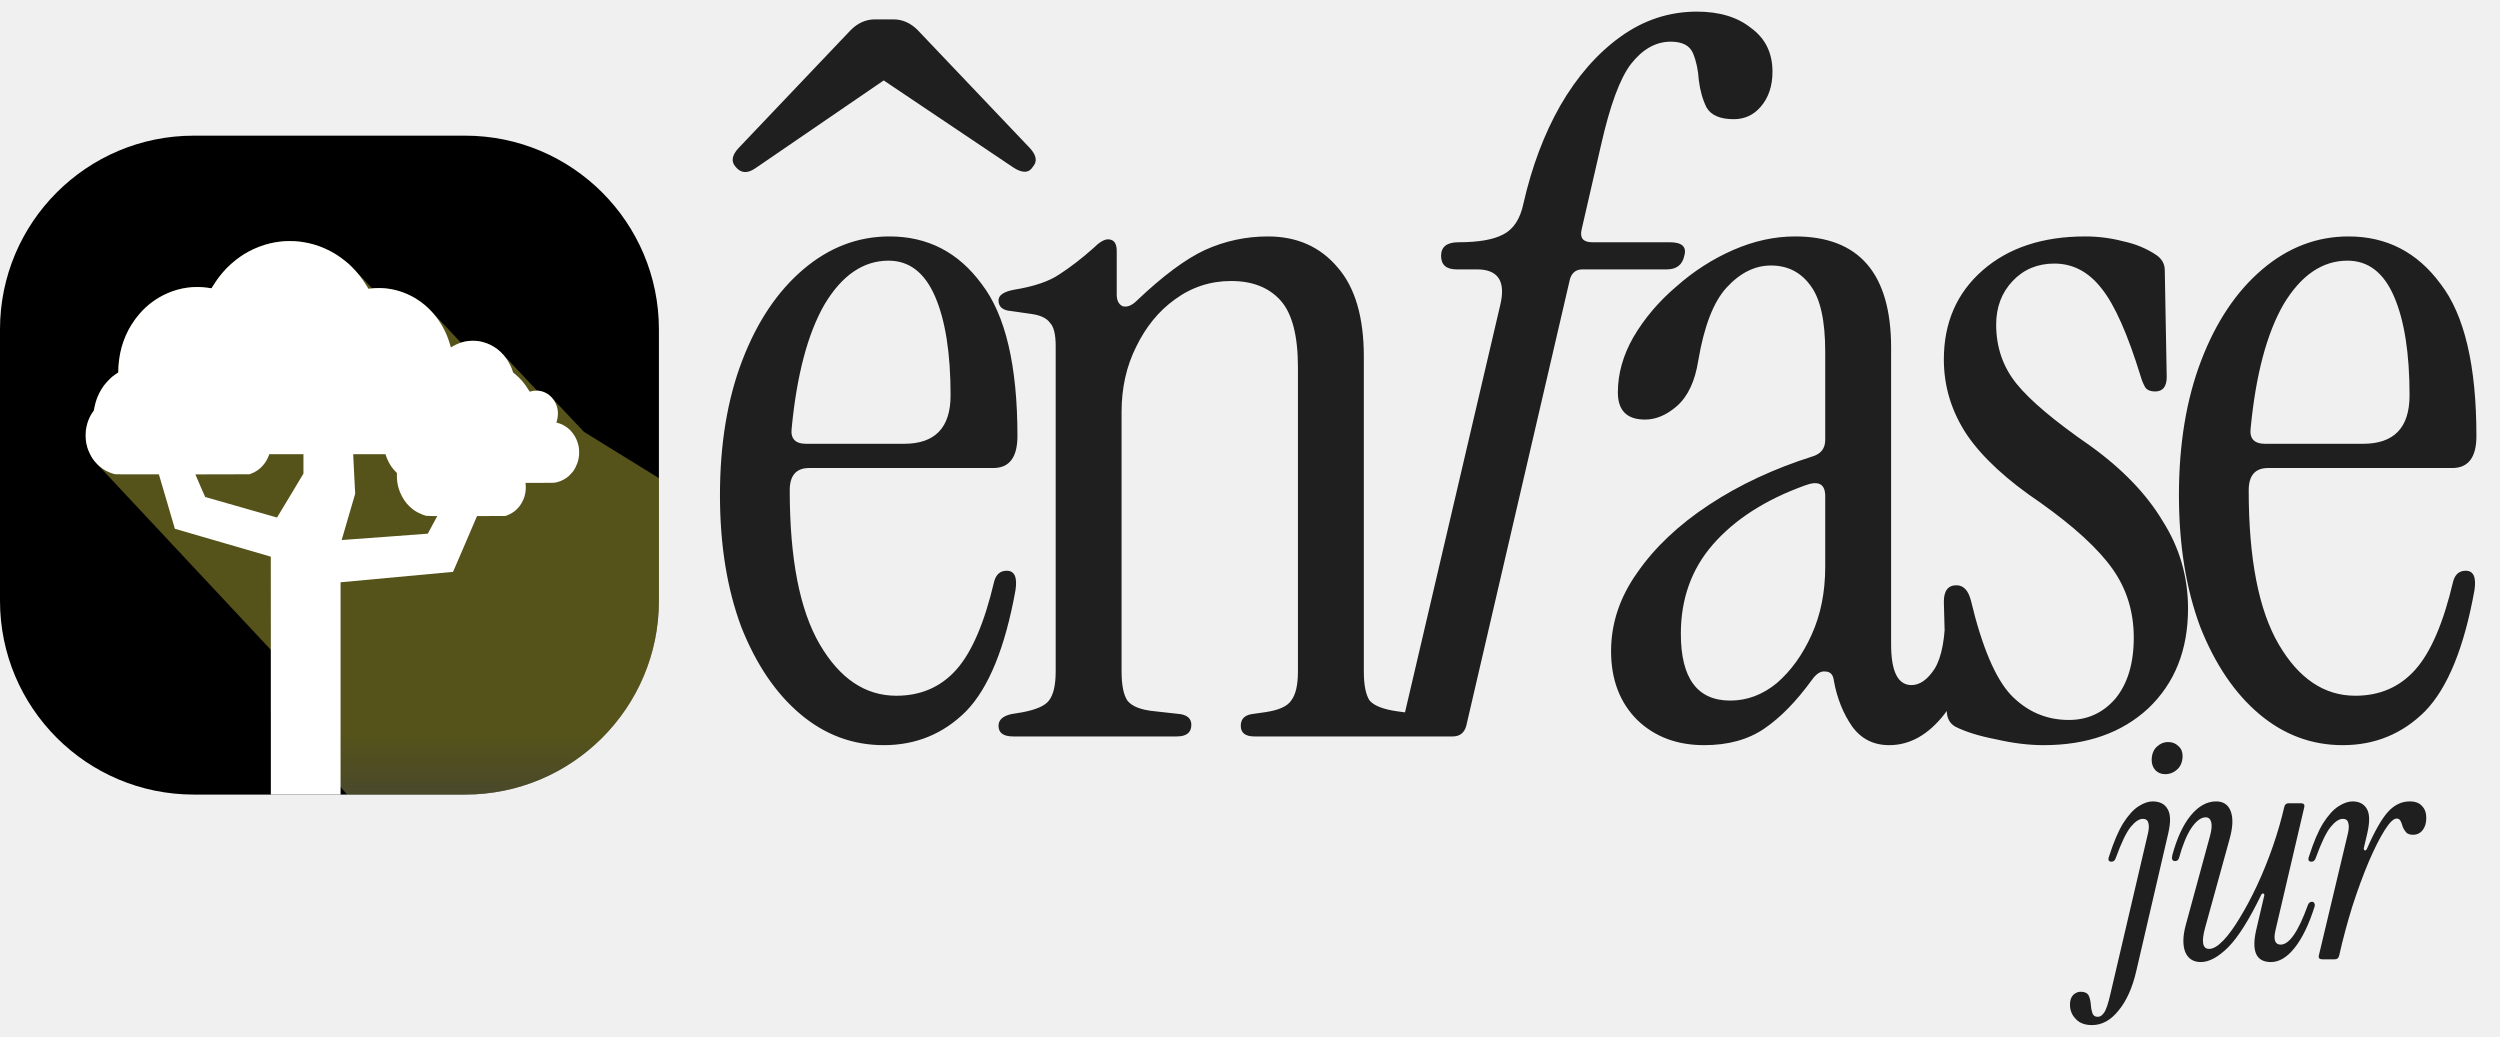
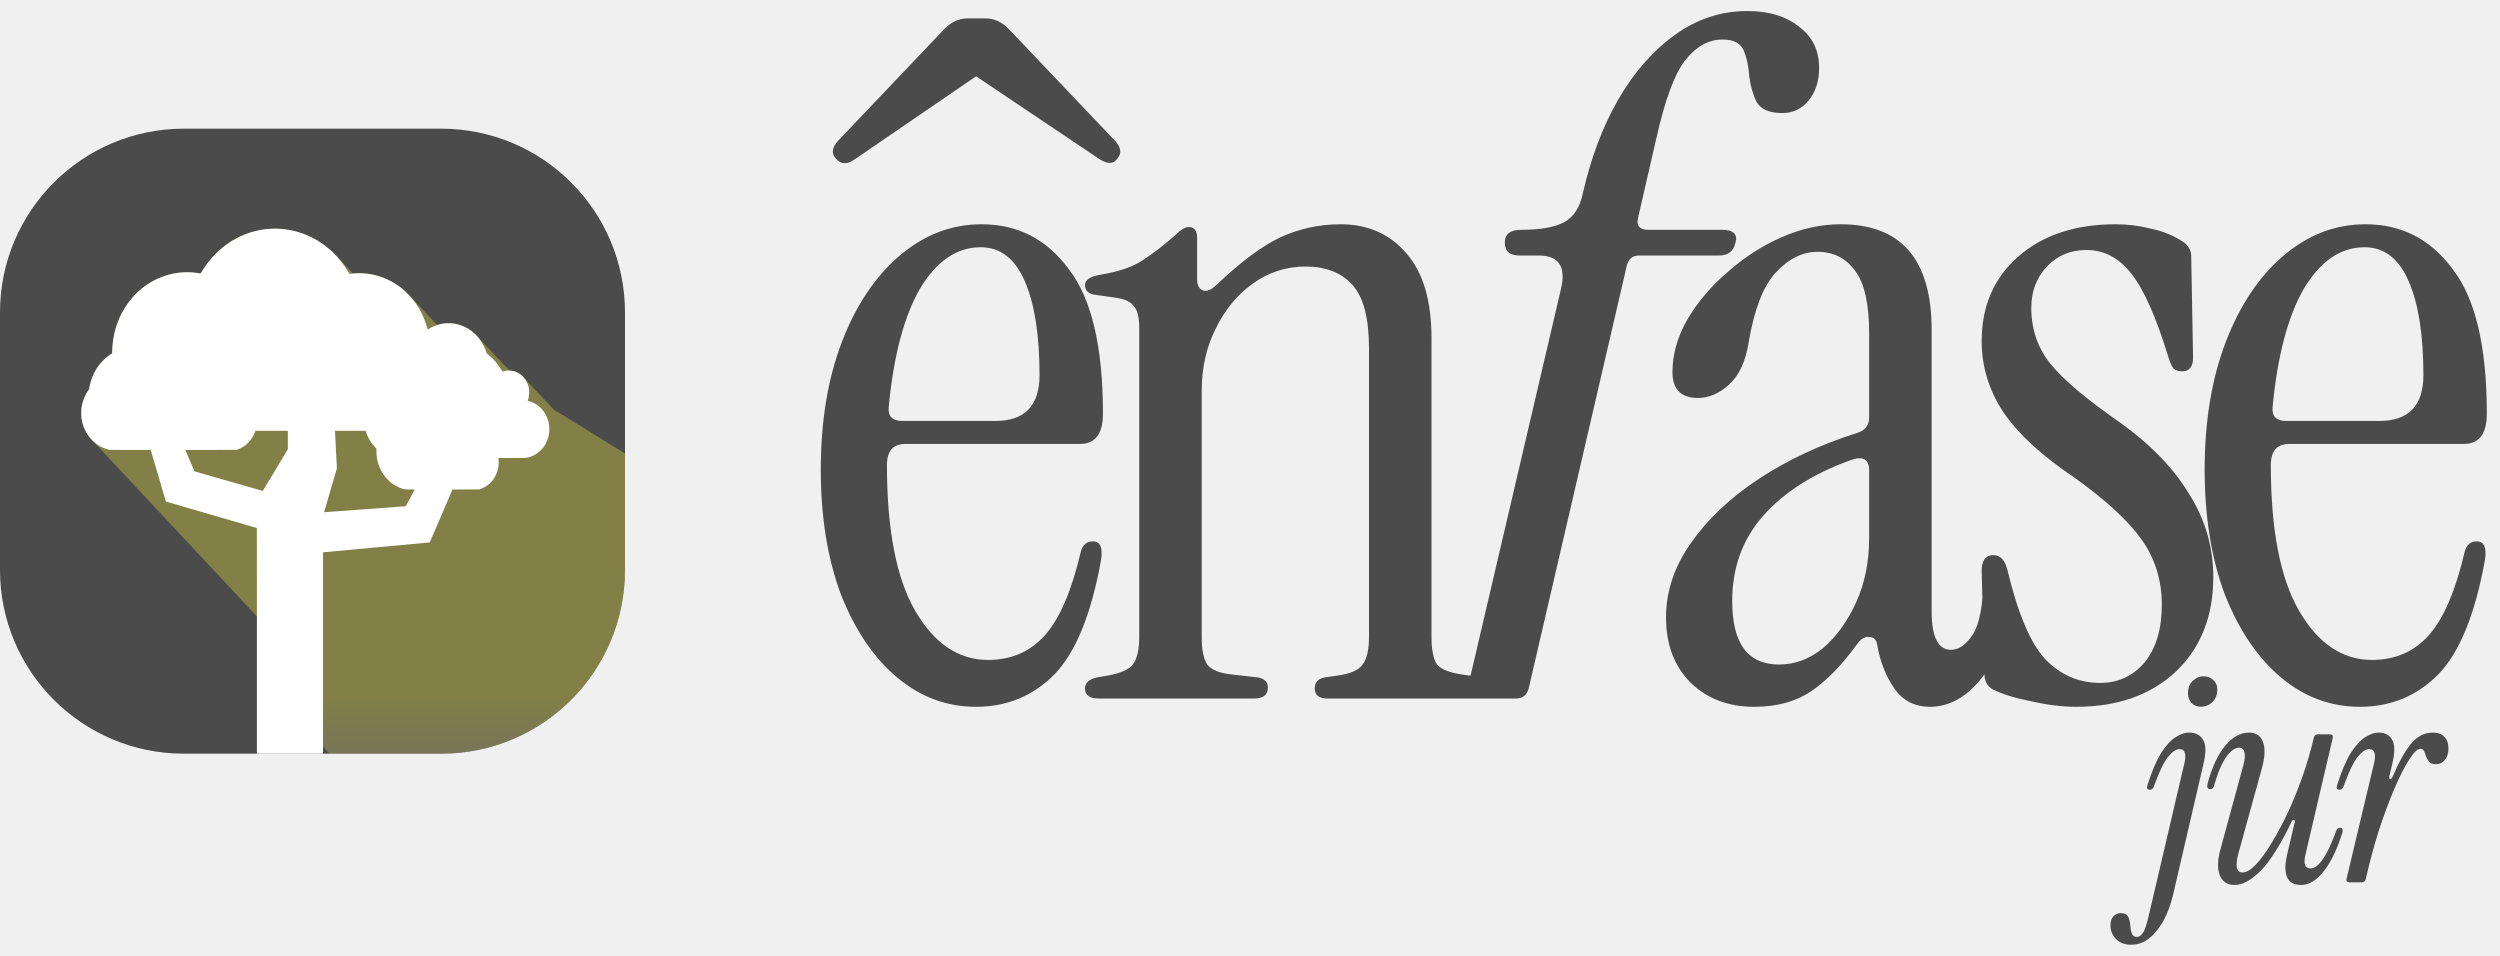
- <svg xmlns="http://www.w3.org/2000/svg" width="258" height="107" viewBox="0 23 258 107" fill="none">
-   <path d="M91.2 99.9C88 99.9 85.133 98.833 82.6 96.7C80.067 94.567 78.033 91.567 76.5 87.7C75.033 83.767 74.3 79.233 74.3 74.1C74.3 68.833 75.067 64.2 76.6 60.2C78.133 56.2 80.233 53.067 82.9 50.8C85.567 48.533 88.533 47.4 91.8 47.4C95.733 47.4 98.9 49.033 101.3 52.3C103.767 55.5 105 60.733 105 68C105 70.2 104.167 71.3 102.5 71.3H83.5C82.167 71.3 81.5 72.067 81.5 73.6C81.5 80.667 82.533 85.967 84.6 89.5C86.667 93.033 89.3 94.8 92.5 94.8C95.033 94.8 97.1 93.9 98.7 92.1C100.3 90.3 101.6 87.267 102.6 83C102.8 82.267 103.233 81.9 103.9 81.9C104.7 81.9 105 82.567 104.8 83.9C103.733 89.833 102.033 94 99.7 96.4C97.367 98.733 94.533 99.9 91.2 99.9ZM83.2 68.8H93.3C96.5 68.8 98.1 67.133 98.1 63.8C98.1 59.467 97.567 56.067 96.5 53.6C95.433 51.133 93.833 49.9 91.7 49.9C89.1 49.9 86.9 51.4 85.1 54.4C83.367 57.4 82.233 61.667 81.7 67.2C81.567 68.267 82.067 68.8 83.2 68.8ZM77.9 40.4C77.1 40.933 76.433 40.867 75.9 40.2C75.433 39.667 75.533 39.033 76.2 38.3L87.8 26.1C88.533 25.367 89.367 25 90.3 25H92.2C93.133 25 93.967 25.367 94.7 26.1L106.3 38.3C106.967 39.033 107.067 39.667 106.6 40.2C106.2 40.867 105.533 40.9 104.6 40.3L91.2 31.3L77.9 40.4ZM104.547 99C103.547 99 103.047 98.633 103.047 97.9C103.047 97.3 103.48 96.9 104.347 96.7L105.547 96.5C106.947 96.233 107.847 95.833 108.247 95.3C108.714 94.7 108.947 93.7 108.947 92.3V58.7C108.947 57.5 108.747 56.7 108.347 56.3C108.014 55.833 107.38 55.533 106.447 55.4L104.347 55.1C103.48 55.033 103.047 54.667 103.047 54C103.047 53.467 103.58 53.1 104.647 52.9C106.714 52.567 108.28 52.033 109.347 51.3C110.48 50.567 111.647 49.667 112.847 48.6C113.447 48 113.947 47.7 114.347 47.7C114.947 47.7 115.247 48.1 115.247 48.9V53.4C115.247 54 115.447 54.4 115.847 54.6C116.314 54.733 116.814 54.533 117.347 54C120.014 51.467 122.347 49.733 124.347 48.8C126.414 47.867 128.58 47.4 130.847 47.4C133.847 47.4 136.247 48.467 138.047 50.6C139.847 52.667 140.747 55.733 140.747 59.8V92.3C140.747 93.7 140.947 94.7 141.347 95.3C141.814 95.833 142.747 96.2 144.147 96.4L146.347 96.7C147.08 96.833 147.447 97.233 147.447 97.9C147.447 98.633 147.047 99 146.247 99H129.447C128.514 99 128.047 98.633 128.047 97.9C128.047 97.233 128.414 96.833 129.147 96.7L130.547 96.5C131.947 96.3 132.847 95.9 133.247 95.3C133.714 94.7 133.947 93.7 133.947 92.3V60.9C133.947 57.633 133.347 55.333 132.147 54C130.947 52.667 129.247 52 127.047 52C124.914 52 122.98 52.633 121.247 53.9C119.58 55.1 118.247 56.733 117.247 58.8C116.247 60.8 115.747 63.033 115.747 65.5V92.3C115.747 93.7 115.947 94.7 116.347 95.3C116.814 95.9 117.747 96.267 119.147 96.4L121.847 96.7C122.58 96.833 122.947 97.2 122.947 97.8C122.947 98.6 122.447 99 121.447 99H104.547ZM145.72 99C144.853 99 144.52 98.567 144.72 97.7L154.82 54.5C155.42 52.033 154.62 50.8 152.42 50.8H150.32C149.253 50.8 148.72 50.333 148.72 49.4C148.72 48.467 149.32 48 150.52 48C152.586 48 154.12 47.733 155.12 47.2C156.186 46.667 156.886 45.6 157.22 44C158.086 40.2 159.353 36.833 161.02 33.9C162.753 30.9 164.82 28.533 167.22 26.8C169.62 25.067 172.253 24.2 175.12 24.2C177.453 24.2 179.32 24.767 180.72 25.9C182.186 26.967 182.92 28.467 182.92 30.4C182.92 31.867 182.52 33.067 181.72 34C180.986 34.867 180.053 35.3 178.92 35.3C177.52 35.3 176.586 34.9 176.12 34.1C175.72 33.3 175.453 32.367 175.32 31.3C175.253 30.233 175.053 29.3 174.72 28.5C174.386 27.7 173.62 27.3 172.42 27.3C170.886 27.3 169.52 28.067 168.32 29.6C167.186 31.067 166.153 33.867 165.22 38L163.22 46.7C163.02 47.567 163.386 48 164.32 48H172.32C173.586 48 174.086 48.467 173.82 49.4C173.62 50.333 173.02 50.8 172.02 50.8H163.32C162.653 50.8 162.22 51.133 162.02 51.8L151.32 97.9C151.12 98.633 150.653 99 149.92 99H145.72ZM175.863 99.9C173.063 99.9 170.763 99.033 168.963 97.3C167.163 95.5 166.263 93.133 166.263 90.2C166.263 87.333 167.163 84.633 168.963 82.1C170.763 79.5 173.23 77.167 176.363 75.1C179.497 73.033 183.063 71.367 187.063 70.1C187.93 69.833 188.363 69.267 188.363 68.4V59.3C188.363 56.1 187.863 53.833 186.863 52.5C185.863 51.1 184.497 50.4 182.763 50.4C181.097 50.4 179.563 51.167 178.163 52.7C176.83 54.167 175.863 56.667 175.263 60.2C174.93 62.333 174.197 63.9 173.063 64.9C171.997 65.833 170.897 66.3 169.763 66.3C167.897 66.3 166.963 65.367 166.963 63.5C166.963 61.567 167.497 59.667 168.563 57.8C169.697 55.867 171.163 54.133 172.963 52.6C174.763 51 176.73 49.733 178.863 48.8C180.997 47.867 183.13 47.4 185.263 47.4C191.863 47.4 195.163 51.233 195.163 58.9V89.5C195.163 92.3 195.863 93.7 197.263 93.7C198.13 93.7 198.93 93.133 199.663 92C200.397 90.8 200.763 88.8 200.763 86C200.763 84.933 201.197 84.4 202.063 84.4C202.863 84.4 203.263 84.967 203.263 86.1C203.263 90.967 202.397 94.5 200.663 96.7C198.997 98.833 197.097 99.9 194.963 99.9C193.363 99.9 192.097 99.267 191.163 98C190.23 96.667 189.597 95.1 189.263 93.3C189.197 92.633 188.897 92.3 188.363 92.3C187.897 92.233 187.43 92.533 186.963 93.2C185.363 95.4 183.73 97.067 182.063 98.2C180.397 99.333 178.33 99.9 175.863 99.9ZM178.563 95.3C180.297 95.3 181.897 94.7 183.363 93.5C184.83 92.233 186.03 90.567 186.963 88.5C187.897 86.433 188.363 84.1 188.363 81.5V74.2C188.363 72.933 187.663 72.567 186.263 73.1C182.197 74.567 179.03 76.6 176.763 79.2C174.563 81.733 173.463 84.8 173.463 88.4C173.463 93 175.163 95.3 178.563 95.3ZM210.905 99.9C209.371 99.9 207.738 99.7 206.005 99.3C204.271 98.967 202.871 98.533 201.805 98C201.205 97.667 200.905 97.1 200.905 96.3L200.605 85.1C200.605 83.967 201.038 83.4 201.905 83.4C202.638 83.4 203.138 83.933 203.405 85C204.538 89.733 205.905 92.967 207.505 94.7C209.171 96.433 211.171 97.3 213.505 97.3C215.438 97.3 217.038 96.567 218.305 95.1C219.571 93.567 220.205 91.467 220.205 88.8C220.205 86.133 219.471 83.767 218.005 81.7C216.538 79.633 214.071 77.367 210.605 74.9C207.138 72.567 204.605 70.233 203.005 67.9C201.405 65.5 200.605 62.9 200.605 60.1C200.605 56.3 201.938 53.233 204.605 50.9C207.271 48.567 210.805 47.4 215.205 47.4C216.538 47.4 217.838 47.567 219.105 47.9C220.371 48.167 221.505 48.633 222.505 49.3C223.105 49.7 223.405 50.233 223.405 50.9L223.605 61.9C223.605 62.9 223.205 63.4 222.405 63.4C221.938 63.4 221.605 63.267 221.405 63C221.205 62.667 221.038 62.267 220.905 61.8C219.571 57.467 218.238 54.467 216.905 52.8C215.571 51.067 213.938 50.2 212.005 50.2C210.271 50.2 208.838 50.8 207.705 52C206.571 53.2 206.005 54.7 206.005 56.5C206.005 58.833 206.705 60.867 208.105 62.6C209.505 64.333 212.038 66.467 215.705 69C219.038 71.4 221.538 74 223.205 76.8C224.938 79.533 225.805 82.533 225.805 85.8C225.805 90.067 224.438 93.5 221.705 96.1C218.971 98.633 215.371 99.9 210.905 99.9ZM241.766 99.9C238.566 99.9 235.7 98.833 233.166 96.7C230.633 94.567 228.6 91.567 227.066 87.7C225.6 83.767 224.866 79.233 224.866 74.1C224.866 68.833 225.633 64.2 227.166 60.2C228.7 56.2 230.8 53.067 233.466 50.8C236.133 48.533 239.1 47.4 242.366 47.4C246.3 47.4 249.466 49.033 251.866 52.3C254.333 55.5 255.566 60.733 255.566 68C255.566 70.2 254.733 71.3 253.066 71.3H234.066C232.733 71.3 232.066 72.067 232.066 73.6C232.066 80.667 233.1 85.967 235.166 89.5C237.233 93.033 239.866 94.8 243.066 94.8C245.6 94.8 247.666 93.9 249.266 92.1C250.866 90.3 252.166 87.267 253.166 83C253.366 82.267 253.8 81.9 254.466 81.9C255.266 81.9 255.566 82.567 255.366 83.9C254.3 89.833 252.6 94 250.266 96.4C247.933 98.733 245.1 99.9 241.766 99.9ZM233.766 68.8H243.866C247.066 68.8 248.666 67.133 248.666 63.8C248.666 59.467 248.133 56.067 247.066 53.6C246 51.133 244.4 49.9 242.266 49.9C239.666 49.9 237.466 51.4 235.666 54.4C233.933 57.4 232.8 61.667 232.266 67.2C232.133 68.267 232.633 68.8 233.766 68.8Z" fill="#1F1F1F" />
-   <path d="M223.442 102.895C223.042 102.895 222.705 102.758 222.432 102.484C222.179 102.189 222.053 101.842 222.053 101.442C222.053 100.874 222.221 100.421 222.558 100.084C222.916 99.747 223.316 99.579 223.758 99.579C224.179 99.579 224.526 99.716 224.8 99.99C225.095 100.242 225.242 100.579 225.242 101C225.242 101.589 225.063 102.053 224.705 102.389C224.347 102.726 223.926 102.895 223.442 102.895ZM215.895 128.789C215.158 128.789 214.6 128.579 214.221 128.158C213.821 127.758 213.621 127.263 213.621 126.674C213.621 126.232 213.737 125.895 213.968 125.663C214.2 125.453 214.453 125.347 214.726 125.347C215.126 125.347 215.4 125.474 215.547 125.726C215.674 126 215.747 126.305 215.768 126.642C215.789 126.979 215.842 127.274 215.926 127.526C216.011 127.8 216.2 127.937 216.495 127.937C216.726 127.937 216.937 127.8 217.126 127.526C217.337 127.253 217.558 126.611 217.789 125.6L221.674 108.989C221.779 108.526 221.789 108.168 221.705 107.916C221.642 107.642 221.453 107.505 221.137 107.505C220.758 107.505 220.337 107.789 219.874 108.358C219.432 108.905 218.926 109.958 218.358 111.516C218.274 111.789 218.126 111.926 217.916 111.926C217.6 111.926 217.516 111.737 217.663 111.358C218.126 109.905 218.611 108.768 219.116 107.947C219.642 107.126 220.168 106.547 220.695 106.211C221.221 105.874 221.705 105.705 222.147 105.705C222.884 105.705 223.4 105.968 223.695 106.495C224.011 107 224.032 107.842 223.758 109.021L220.474 123.168C220.074 124.916 219.463 126.284 218.642 127.274C217.842 128.284 216.926 128.789 215.895 128.789ZM227.125 122.284C226.346 122.284 225.809 121.937 225.514 121.242C225.241 120.526 225.262 119.589 225.578 118.432L228.072 109.274C228.241 108.663 228.283 108.189 228.199 107.853C228.114 107.516 227.925 107.347 227.63 107.347C227.146 107.347 226.651 107.716 226.146 108.453C225.662 109.189 225.241 110.211 224.883 111.516C224.82 111.747 224.683 111.863 224.472 111.863C224.178 111.863 224.083 111.653 224.188 111.232C224.672 109.463 225.304 108.105 226.083 107.158C226.883 106.189 227.757 105.705 228.704 105.705C229.462 105.705 229.967 106.053 230.22 106.747C230.472 107.442 230.43 108.389 230.093 109.589L227.567 118.747C227.167 120.2 227.304 120.926 227.978 120.926C228.399 120.926 228.883 120.642 229.43 120.074C229.978 119.505 230.546 118.726 231.136 117.737C231.746 116.747 232.346 115.621 232.936 114.358C233.525 113.095 234.062 111.768 234.546 110.379C235.03 108.989 235.43 107.611 235.746 106.242C235.809 106.011 235.957 105.895 236.188 105.895H237.451C237.746 105.895 237.862 106.032 237.799 106.305L234.83 119C234.599 119.989 234.778 120.484 235.367 120.484C236.251 120.484 237.178 119.147 238.146 116.474C238.23 116.2 238.378 116.063 238.588 116.063C238.714 116.063 238.799 116.116 238.841 116.221C238.904 116.326 238.904 116.463 238.841 116.632C238.272 118.421 237.599 119.811 236.82 120.8C236.041 121.789 235.22 122.284 234.357 122.284C232.841 122.284 232.336 121.179 232.841 118.968L233.662 115.463C233.704 115.316 233.672 115.232 233.567 115.211C233.483 115.189 233.409 115.242 233.346 115.368C232.125 117.895 230.999 119.684 229.967 120.737C228.936 121.768 227.988 122.284 227.125 122.284ZM239.656 122C239.361 122 239.245 121.863 239.309 121.589L242.309 108.989C242.414 108.526 242.424 108.168 242.34 107.916C242.277 107.642 242.087 107.505 241.772 107.505C241.393 107.505 240.972 107.789 240.509 108.358C240.066 108.905 239.561 109.958 238.993 111.516C238.909 111.789 238.761 111.926 238.551 111.926C238.235 111.926 238.151 111.737 238.298 111.358C238.761 109.905 239.245 108.768 239.751 107.947C240.277 107.126 240.803 106.547 241.33 106.211C241.856 105.874 242.34 105.705 242.782 105.705C243.477 105.705 243.972 105.968 244.266 106.495C244.561 107 244.572 107.842 244.298 109.021L243.951 110.505C243.93 110.653 243.961 110.737 244.045 110.758C244.13 110.779 244.203 110.726 244.266 110.6C245.066 108.768 245.793 107.495 246.445 106.779C247.098 106.063 247.845 105.705 248.687 105.705C249.256 105.705 249.677 105.863 249.951 106.179C250.245 106.474 250.393 106.884 250.393 107.411C250.393 107.937 250.266 108.358 250.014 108.674C249.761 108.989 249.435 109.147 249.035 109.147C248.698 109.147 248.456 109.063 248.309 108.895C248.161 108.726 248.045 108.537 247.961 108.326C247.898 108.095 247.824 107.895 247.74 107.726C247.656 107.558 247.519 107.474 247.33 107.474C247.014 107.474 246.603 107.874 246.098 108.674C245.593 109.474 245.045 110.558 244.456 111.926C243.887 113.274 243.33 114.789 242.782 116.474C242.256 118.158 241.793 119.884 241.393 121.653C241.33 121.884 241.182 122 240.951 122H239.656Z" fill="#1F1F1F" />
-   <g clip-path="url(#clip0_12_140)">
-     <rect y="37" width="68" height="68" rx="20" fill="black" />
-     <path d="M33.425 102.26L27.957 96.408V93.239V90.07L18.853 80.336C10.172 71.056 9.748 70.603 9.62 70.415C9.445 70.155 9.366 70.019 9.257 69.786C9.045 69.345 8.929 68.957 8.863 68.451C8.832 68.211 8.832 67.654 8.863 67.408C8.966 66.675 9.22 66.008 9.614 65.47C9.693 65.36 9.699 65.34 9.711 65.256C9.736 65.081 9.82 64.692 9.887 64.478C10.057 63.902 10.342 63.318 10.7 62.826C10.906 62.547 11.336 62.087 11.591 61.873C11.778 61.724 12.172 61.446 12.197 61.446C12.203 61.446 12.209 61.387 12.209 61.316C12.209 61.005 12.239 60.532 12.288 60.175C12.506 58.387 13.221 56.76 14.379 55.412C15.185 54.472 16.125 53.779 17.246 53.28C18.562 52.697 20.035 52.489 21.435 52.697C21.605 52.723 21.762 52.742 21.793 52.749C21.835 52.749 21.841 52.749 22.011 52.464C22.235 52.081 22.66 51.504 22.981 51.129C23.484 50.532 24.181 49.91 24.83 49.469C25.193 49.223 25.169 49.236 25.612 48.99C26.278 48.62 27.085 48.303 27.86 48.121C28.952 47.862 30.067 47.81 31.189 47.972C32.819 48.206 34.371 48.899 35.674 49.981C35.862 50.137 36.129 50.37 36.268 50.506C36.402 50.636 36.935 51.2 37.456 51.751L38.396 52.749L38.723 52.736C40.748 52.632 42.761 53.403 44.264 54.861C44.379 54.971 45.173 55.807 46.022 56.715L47.568 58.367L47.622 58.341C47.725 58.303 48.059 58.231 48.277 58.199C48.586 58.16 49.041 58.16 49.344 58.199C50.138 58.322 50.865 58.639 51.441 59.126C51.69 59.333 51.775 59.417 53.587 61.361L55.418 63.306L55.569 63.325C55.836 63.351 56.066 63.422 56.315 63.545C56.484 63.63 56.557 63.681 56.721 63.811C56.8 63.882 58.024 65.178 60.267 67.57L72.717 75.256V93.833V106.543L71.088 111.757H65.547H52.185H41.756L33.425 102.26Z" fill="url(#paint0_linear_12_140)" fill-opacity="0.4" />
+ <svg xmlns="http://www.w3.org/2000/svg" width="272" height="104" viewBox="0 23 272 104" fill="none">
+   <g clip-path="url(#clip0_19_7)">
+     <rect y="37" width="68" height="68" rx="20" fill="#4B4B4B" />
+     <path d="M33.425 102.26L27.957 96.408V93.239V90.07L18.853 80.336C10.172 71.056 9.748 70.603 9.62 70.415C9.445 70.155 9.366 70.019 9.257 69.786C9.045 69.345 8.929 68.957 8.863 68.451C8.832 68.211 8.832 67.654 8.863 67.408C8.966 66.675 9.22 66.008 9.614 65.47C9.693 65.36 9.699 65.34 9.711 65.256C9.736 65.081 9.82 64.692 9.887 64.478C10.057 63.902 10.342 63.318 10.7 62.826C10.906 62.547 11.336 62.087 11.591 61.873C11.778 61.724 12.172 61.446 12.197 61.446C12.203 61.446 12.209 61.387 12.209 61.316C12.209 61.005 12.239 60.532 12.288 60.175C12.506 58.387 13.221 56.76 14.379 55.412C15.185 54.472 16.125 53.779 17.246 53.28C18.562 52.697 20.035 52.489 21.435 52.697C21.605 52.723 21.762 52.742 21.793 52.749C21.835 52.749 21.841 52.749 22.011 52.464C22.235 52.081 22.66 51.504 22.981 51.129C23.484 50.532 24.181 49.91 24.83 49.469C25.193 49.223 25.169 49.236 25.612 48.99C26.278 48.62 27.085 48.303 27.86 48.121C28.952 47.862 30.067 47.81 31.189 47.972C32.819 48.206 34.371 48.899 35.674 49.981C35.862 50.137 36.129 50.37 36.268 50.506C36.402 50.636 36.935 51.2 37.456 51.751L38.396 52.749L38.723 52.736C40.748 52.632 42.761 53.403 44.264 54.861C44.379 54.971 45.173 55.807 46.022 56.715L47.568 58.367L47.622 58.341C47.725 58.303 48.059 58.231 48.277 58.199C48.586 58.16 49.041 58.16 49.344 58.199C50.138 58.322 50.865 58.639 51.441 59.126C51.69 59.333 51.775 59.417 53.587 61.361L55.418 63.306L55.569 63.325C55.836 63.351 56.066 63.422 56.315 63.545C56.484 63.63 56.557 63.681 56.721 63.811C56.8 63.882 58.024 65.178 60.267 67.57L72.717 75.256V93.833V106.543L71.088 111.757H65.547H52.185H41.756L33.425 102.26Z" fill="url(#paint0_linear_19_7)" fill-opacity="0.4" />
    <path d="M27.951 88.431L27.945 80.447L22.999 79.008C20.277 78.217 18.052 77.569 18.046 77.569C18.046 77.563 17.701 76.396 17.283 74.964C16.864 73.538 16.488 72.275 16.458 72.164L16.398 71.951H14.167C11.96 71.951 11.936 71.951 11.809 71.925C11.524 71.853 11.124 71.691 10.851 71.536C10.499 71.335 10.269 71.147 9.966 70.829C9.669 70.518 9.439 70.181 9.257 69.786C9.045 69.345 8.929 68.957 8.863 68.451C8.832 68.211 8.832 67.654 8.863 67.408C8.966 66.675 9.22 66.008 9.614 65.47C9.693 65.36 9.699 65.34 9.711 65.256C9.736 65.081 9.82 64.692 9.887 64.478C10.057 63.902 10.342 63.318 10.7 62.826C10.906 62.547 11.336 62.087 11.591 61.873C11.778 61.724 12.172 61.446 12.197 61.446C12.203 61.446 12.209 61.387 12.209 61.316C12.209 61.005 12.239 60.532 12.288 60.175C12.506 58.387 13.221 56.76 14.379 55.412C15.185 54.472 16.125 53.779 17.246 53.28C18.562 52.697 20.035 52.489 21.435 52.697C21.605 52.723 21.762 52.742 21.793 52.749C21.835 52.749 21.841 52.749 22.011 52.464C22.235 52.081 22.66 51.504 22.981 51.129C23.484 50.532 24.181 49.91 24.83 49.469C25.193 49.223 25.169 49.236 25.612 48.99C26.278 48.62 27.085 48.303 27.86 48.121C28.952 47.862 30.067 47.81 31.189 47.972C32.807 48.206 34.353 48.893 35.656 49.962C35.832 50.105 35.989 50.234 36.002 50.247C36.008 50.26 36.153 50.403 36.317 50.558C36.856 51.083 37.438 51.822 37.832 52.483C37.935 52.651 38.02 52.794 38.026 52.8C38.026 52.8 38.099 52.794 38.184 52.781C38.269 52.768 38.505 52.749 38.711 52.736C40.996 52.619 43.215 53.591 44.755 55.393C45.519 56.274 46.082 57.324 46.428 58.503L46.537 58.86L46.586 58.821C46.658 58.763 46.961 58.607 47.173 58.51C47.531 58.354 47.877 58.257 48.277 58.199C48.586 58.16 49.041 58.16 49.344 58.199C50.532 58.38 51.532 58.996 52.247 59.994C52.526 60.383 52.793 60.914 52.914 61.322L52.944 61.433L53.151 61.601C53.69 62.048 54.151 62.58 54.527 63.208C54.642 63.39 54.666 63.429 54.69 63.416C55.26 63.247 55.8 63.286 56.315 63.545C56.497 63.636 56.563 63.681 56.757 63.843C57.2 64.226 57.497 64.79 57.563 65.412C57.6 65.736 57.557 66.163 57.461 66.462C57.436 66.539 57.412 66.604 57.412 66.604C57.412 66.611 57.448 66.617 57.491 66.624C57.636 66.656 57.939 66.773 58.103 66.857C58.412 67.019 58.642 67.194 58.861 67.414C59.34 67.92 59.637 68.529 59.746 69.235C59.776 69.443 59.776 69.935 59.74 70.149C59.715 70.35 59.655 70.603 59.588 70.784C59.491 71.056 59.315 71.406 59.17 71.607C59.067 71.743 58.794 72.048 58.679 72.145C58.352 72.43 57.891 72.663 57.473 72.767C57.218 72.832 57.182 72.832 55.672 72.832H54.224L54.236 72.884C54.278 73.124 54.266 73.597 54.211 73.882C54.157 74.193 54.096 74.381 53.963 74.659C53.611 75.405 53.066 75.91 52.302 76.195L52.175 76.247L50.702 76.254L49.228 76.26L47.998 79.131C47.319 80.712 46.761 82.008 46.755 82.015C46.755 82.015 44.173 82.255 41.021 82.546C37.869 82.838 35.262 83.078 35.22 83.084L35.147 83.091V89.753V111.757H32.305L27.951 112.083V88.431ZM39.802 78.399C42.191 78.23 44.149 78.081 44.149 78.075C44.149 78.068 44.373 77.66 44.64 77.161L45.125 76.26L44.567 76.254C43.961 76.241 43.997 76.247 43.706 76.144C43.397 76.04 43.021 75.852 42.755 75.67C42.512 75.502 42.166 75.184 41.978 74.964C41.591 74.491 41.312 73.966 41.142 73.402C41.015 72.968 40.966 72.625 40.96 72.145V71.814L40.809 71.653C40.609 71.439 40.524 71.341 40.408 71.179C40.184 70.868 39.911 70.317 39.808 69.955L39.784 69.87H38.117H36.45V69.935C36.45 69.974 36.499 70.894 36.553 71.983L36.656 73.953L35.983 76.254C35.614 77.517 35.298 78.593 35.286 78.645L35.262 78.736L35.359 78.723C35.414 78.723 37.414 78.574 39.802 78.399ZM29.958 74.141L31.316 71.873V70.868V69.87H29.558H27.794L27.733 70.026C27.582 70.434 27.376 70.771 27.079 71.095C26.751 71.458 26.351 71.724 25.854 71.905L25.751 71.944L22.956 71.951L20.162 71.957L20.659 73.117C20.938 73.759 21.168 74.284 21.174 74.29C21.186 74.303 28.552 76.409 28.588 76.409C28.588 76.416 29.206 75.392 29.958 74.141Z" fill="white" />
  </g>
+   <path d="M106.2 99.9C103 99.9 100.133 98.833 97.6 96.7C95.067 94.567 93.033 91.567 91.5 87.7C90.033 83.767 89.3 79.233 89.3 74.1C89.3 68.833 90.067 64.2 91.6 60.2C93.133 56.2 95.233 53.067 97.9 50.8C100.567 48.533 103.533 47.4 106.8 47.4C110.733 47.4 113.9 49.033 116.3 52.3C118.767 55.5 120 60.733 120 68C120 70.2 119.167 71.3 117.5 71.3H98.5C97.167 71.3 96.5 72.067 96.5 73.6C96.5 80.667 97.533 85.967 99.6 89.5C101.667 93.033 104.3 94.8 107.5 94.8C110.033 94.8 112.1 93.9 113.7 92.1C115.3 90.3 116.6 87.267 117.6 83C117.8 82.267 118.233 81.9 118.9 81.9C119.7 81.9 120 82.567 119.8 83.9C118.733 89.833 117.033 94 114.7 96.4C112.367 98.733 109.533 99.9 106.2 99.9ZM98.2 68.8H108.3C111.5 68.8 113.1 67.133 113.1 63.8C113.1 59.467 112.567 56.067 111.5 53.6C110.433 51.133 108.833 49.9 106.7 49.9C104.1 49.9 101.9 51.4 100.1 54.4C98.367 57.4 97.233 61.667 96.7 67.2C96.567 68.267 97.067 68.8 98.2 68.8ZM92.9 40.4C92.1 40.933 91.433 40.867 90.9 40.2C90.433 39.667 90.533 39.033 91.2 38.3L102.8 26.1C103.533 25.367 104.367 25 105.3 25H107.2C108.133 25 108.967 25.367 109.7 26.1L121.3 38.3C121.967 39.033 122.067 39.667 121.6 40.2C121.2 40.867 120.533 40.9 119.6 40.3L106.2 31.3L92.9 40.4ZM119.547 99C118.547 99 118.047 98.633 118.047 97.9C118.047 97.3 118.48 96.9 119.347 96.7L120.547 96.5C121.947 96.233 122.847 95.833 123.247 95.3C123.714 94.7 123.947 93.7 123.947 92.3V58.7C123.947 57.5 123.747 56.7 123.347 56.3C123.014 55.833 122.38 55.533 121.447 55.4L119.347 55.1C118.48 55.033 118.047 54.667 118.047 54C118.047 53.467 118.58 53.1 119.647 52.9C121.714 52.567 123.28 52.033 124.347 51.3C125.48 50.567 126.647 49.667 127.847 48.6C128.447 48 128.947 47.7 129.347 47.7C129.947 47.7 130.247 48.1 130.247 48.9V53.4C130.247 54 130.447 54.4 130.847 54.6C131.314 54.733 131.814 54.533 132.347 54C135.014 51.467 137.347 49.733 139.347 48.8C141.414 47.867 143.58 47.4 145.847 47.4C148.847 47.4 151.247 48.467 153.047 50.6C154.847 52.667 155.747 55.733 155.747 59.8V92.3C155.747 93.7 155.947 94.7 156.347 95.3C156.814 95.833 157.747 96.2 159.147 96.4L161.347 96.7C162.08 96.833 162.447 97.233 162.447 97.9C162.447 98.633 162.047 99 161.247 99H144.447C143.514 99 143.047 98.633 143.047 97.9C143.047 97.233 143.414 96.833 144.147 96.7L145.547 96.5C146.947 96.3 147.847 95.9 148.247 95.3C148.714 94.7 148.947 93.7 148.947 92.3V60.9C148.947 57.633 148.347 55.333 147.147 54C145.947 52.667 144.247 52 142.047 52C139.914 52 137.98 52.633 136.247 53.9C134.58 55.1 133.247 56.733 132.247 58.8C131.247 60.8 130.747 63.033 130.747 65.5V92.3C130.747 93.7 130.947 94.7 131.347 95.3C131.814 95.9 132.747 96.267 134.147 96.4L136.847 96.7C137.58 96.833 137.947 97.2 137.947 97.8C137.947 98.6 137.447 99 136.447 99H119.547ZM160.72 99C159.853 99 159.52 98.567 159.72 97.7L169.82 54.5C170.42 52.033 169.62 50.8 167.42 50.8H165.32C164.253 50.8 163.72 50.333 163.72 49.4C163.72 48.467 164.32 48 165.52 48C167.586 48 169.12 47.733 170.12 47.2C171.186 46.667 171.886 45.6 172.22 44C173.086 40.2 174.353 36.833 176.02 33.9C177.753 30.9 179.82 28.533 182.22 26.8C184.62 25.067 187.253 24.2 190.12 24.2C192.453 24.2 194.32 24.767 195.72 25.9C197.186 26.967 197.92 28.467 197.92 30.4C197.92 31.867 197.52 33.067 196.72 34C195.986 34.867 195.053 35.3 193.92 35.3C192.52 35.3 191.586 34.9 191.12 34.1C190.72 33.3 190.453 32.367 190.32 31.3C190.253 30.233 190.053 29.3 189.72 28.5C189.386 27.7 188.62 27.3 187.42 27.3C185.886 27.3 184.52 28.067 183.32 29.6C182.186 31.067 181.153 33.867 180.22 38L178.22 46.7C178.02 47.567 178.386 48 179.32 48H187.32C188.586 48 189.086 48.467 188.82 49.4C188.62 50.333 188.02 50.8 187.02 50.8H178.32C177.653 50.8 177.22 51.133 177.02 51.8L166.32 97.9C166.12 98.633 165.653 99 164.92 99H160.72ZM190.863 99.9C188.063 99.9 185.763 99.033 183.963 97.3C182.163 95.5 181.263 93.133 181.263 90.2C181.263 87.333 182.163 84.633 183.963 82.1C185.763 79.5 188.23 77.167 191.363 75.1C194.497 73.033 198.063 71.367 202.063 70.1C202.93 69.833 203.363 69.267 203.363 68.4V59.3C203.363 56.1 202.863 53.833 201.863 52.5C200.863 51.1 199.497 50.4 197.763 50.4C196.097 50.4 194.563 51.167 193.163 52.7C191.83 54.167 190.863 56.667 190.263 60.2C189.93 62.333 189.197 63.9 188.063 64.9C186.997 65.833 185.897 66.3 184.763 66.3C182.897 66.3 181.963 65.367 181.963 63.5C181.963 61.567 182.497 59.667 183.563 57.8C184.697 55.867 186.163 54.133 187.963 52.6C189.763 51 191.73 49.733 193.863 48.8C195.997 47.867 198.13 47.4 200.263 47.4C206.863 47.4 210.163 51.233 210.163 58.9V89.5C210.163 92.3 210.863 93.7 212.263 93.7C213.13 93.7 213.93 93.133 214.663 92C215.397 90.8 215.763 88.8 215.763 86C215.763 84.933 216.197 84.4 217.063 84.4C217.863 84.4 218.263 84.967 218.263 86.1C218.263 90.967 217.397 94.5 215.663 96.7C213.997 98.833 212.097 99.9 209.963 99.9C208.363 99.9 207.097 99.267 206.163 98C205.23 96.667 204.597 95.1 204.263 93.3C204.197 92.633 203.897 92.3 203.363 92.3C202.897 92.233 202.43 92.533 201.963 93.2C200.363 95.4 198.73 97.067 197.063 98.2C195.397 99.333 193.33 99.9 190.863 99.9ZM193.563 95.3C195.297 95.3 196.897 94.7 198.363 93.5C199.83 92.233 201.03 90.567 201.963 88.5C202.897 86.433 203.363 84.1 203.363 81.5V74.2C203.363 72.933 202.663 72.567 201.263 73.1C197.197 74.567 194.03 76.6 191.763 79.2C189.563 81.733 188.463 84.8 188.463 88.4C188.463 93 190.163 95.3 193.563 95.3ZM225.905 99.9C224.371 99.9 222.738 99.7 221.005 99.3C219.271 98.967 217.871 98.533 216.805 98C216.205 97.667 215.905 97.1 215.905 96.3L215.605 85.1C215.605 83.967 216.038 83.4 216.905 83.4C217.638 83.4 218.138 83.933 218.405 85C219.538 89.733 220.905 92.967 222.505 94.7C224.171 96.433 226.171 97.3 228.505 97.3C230.438 97.3 232.038 96.567 233.305 95.1C234.571 93.567 235.205 91.467 235.205 88.8C235.205 86.133 234.471 83.767 233.005 81.7C231.538 79.633 229.071 77.367 225.605 74.9C222.138 72.567 219.605 70.233 218.005 67.9C216.405 65.5 215.605 62.9 215.605 60.1C215.605 56.3 216.938 53.233 219.605 50.9C222.271 48.567 225.805 47.4 230.205 47.4C231.538 47.4 232.838 47.567 234.105 47.9C235.371 48.167 236.505 48.633 237.505 49.3C238.105 49.7 238.405 50.233 238.405 50.9L238.605 61.9C238.605 62.9 238.205 63.4 237.405 63.4C236.938 63.4 236.605 63.267 236.405 63C236.205 62.667 236.038 62.267 235.905 61.8C234.571 57.467 233.238 54.467 231.905 52.8C230.571 51.067 228.938 50.2 227.005 50.2C225.271 50.2 223.838 50.8 222.705 52C221.571 53.2 221.005 54.7 221.005 56.5C221.005 58.833 221.705 60.867 223.105 62.6C224.505 64.333 227.038 66.467 230.705 69C234.038 71.4 236.538 74 238.205 76.8C239.938 79.533 240.805 82.533 240.805 85.8C240.805 90.067 239.438 93.5 236.705 96.1C233.971 98.633 230.371 99.9 225.905 99.9ZM256.766 99.9C253.566 99.9 250.7 98.833 248.166 96.7C245.633 94.567 243.6 91.567 242.066 87.7C240.6 83.767 239.866 79.233 239.866 74.1C239.866 68.833 240.633 64.2 242.166 60.2C243.7 56.2 245.8 53.067 248.466 50.8C251.133 48.533 254.1 47.4 257.366 47.4C261.3 47.4 264.466 49.033 266.866 52.3C269.333 55.5 270.566 60.733 270.566 68C270.566 70.2 269.733 71.3 268.066 71.3H249.066C247.733 71.3 247.066 72.067 247.066 73.6C247.066 80.667 248.1 85.967 250.166 89.5C252.233 93.033 254.866 94.8 258.066 94.8C260.6 94.8 262.666 93.9 264.266 92.1C265.866 90.3 267.166 87.267 268.166 83C268.366 82.267 268.8 81.9 269.466 81.9C270.266 81.9 270.566 82.567 270.366 83.9C269.3 89.833 267.6 94 265.266 96.4C262.933 98.733 260.1 99.9 256.766 99.9ZM248.766 68.8H258.866C262.066 68.8 263.666 67.133 263.666 63.8C263.666 59.467 263.133 56.067 262.066 53.6C261 51.133 259.4 49.9 257.266 49.9C254.666 49.9 252.466 51.4 250.666 54.4C248.933 57.4 247.8 61.667 247.266 67.2C247.133 68.267 247.633 68.8 248.766 68.8Z" fill="#4B4B4B" />
+   <path d="M239.442 99.895C239.042 99.895 238.705 99.758 238.432 99.484C238.179 99.189 238.053 98.842 238.053 98.442C238.053 97.874 238.221 97.421 238.558 97.084C238.916 96.747 239.316 96.579 239.758 96.579C240.179 96.579 240.526 96.716 240.8 96.99C241.095 97.242 241.242 97.579 241.242 98C241.242 98.59 241.063 99.053 240.705 99.389C240.347 99.726 239.926 99.895 239.442 99.895ZM231.895 125.789C231.158 125.789 230.6 125.579 230.221 125.158C229.821 124.758 229.621 124.263 229.621 123.674C229.621 123.232 229.737 122.895 229.968 122.663C230.2 122.453 230.453 122.347 230.726 122.347C231.126 122.347 231.4 122.474 231.547 122.726C231.674 123 231.747 123.305 231.768 123.642C231.789 123.979 231.842 124.274 231.926 124.526C232.011 124.8 232.2 124.937 232.495 124.937C232.726 124.937 232.937 124.8 233.126 124.526C233.337 124.253 233.558 123.611 233.789 122.6L237.674 105.989C237.779 105.526 237.789 105.168 237.705 104.916C237.642 104.642 237.453 104.505 237.137 104.505C236.758 104.505 236.337 104.789 235.874 105.358C235.432 105.905 234.926 106.958 234.358 108.516C234.274 108.789 234.126 108.926 233.916 108.926C233.6 108.926 233.516 108.737 233.663 108.358C234.126 106.905 234.611 105.768 235.116 104.947C235.642 104.126 236.168 103.547 236.695 103.211C237.221 102.874 237.705 102.705 238.147 102.705C238.884 102.705 239.4 102.968 239.695 103.495C240.011 104 240.032 104.842 239.758 106.021L236.474 120.168C236.074 121.916 235.463 123.284 234.642 124.274C233.842 125.284 232.926 125.789 231.895 125.789ZM243.125 119.284C242.346 119.284 241.809 118.937 241.514 118.242C241.241 117.526 241.262 116.589 241.578 115.432L244.072 106.274C244.241 105.663 244.283 105.189 244.199 104.853C244.114 104.516 243.925 104.347 243.63 104.347C243.146 104.347 242.651 104.716 242.146 105.453C241.662 106.189 241.241 107.211 240.883 108.516C240.82 108.747 240.683 108.863 240.472 108.863C240.178 108.863 240.083 108.653 240.188 108.232C240.672 106.463 241.304 105.105 242.083 104.158C242.883 103.189 243.757 102.705 244.704 102.705C245.462 102.705 245.967 103.053 246.22 103.747C246.472 104.442 246.43 105.389 246.093 106.589L243.567 115.747C243.167 117.2 243.304 117.926 243.978 117.926C244.399 117.926 244.883 117.642 245.43 117.074C245.978 116.505 246.546 115.726 247.136 114.737C247.746 113.747 248.346 112.621 248.936 111.358C249.525 110.095 250.062 108.768 250.546 107.379C251.03 105.989 251.43 104.611 251.746 103.242C251.809 103.011 251.957 102.895 252.188 102.895H253.451C253.746 102.895 253.862 103.032 253.799 103.305L250.83 116C250.599 116.989 250.778 117.484 251.367 117.484C252.251 117.484 253.178 116.147 254.146 113.474C254.23 113.2 254.378 113.063 254.588 113.063C254.714 113.063 254.799 113.116 254.841 113.221C254.904 113.326 254.904 113.463 254.841 113.632C254.272 115.421 253.599 116.811 252.82 117.8C252.041 118.789 251.22 119.284 250.357 119.284C248.841 119.284 248.336 118.179 248.841 115.968L249.662 112.463C249.704 112.316 249.672 112.232 249.567 112.211C249.483 112.189 249.409 112.242 249.346 112.368C248.125 114.895 246.999 116.684 245.967 117.737C244.936 118.768 243.988 119.284 243.125 119.284ZM255.656 119C255.361 119 255.245 118.863 255.309 118.589L258.309 105.989C258.414 105.526 258.424 105.168 258.34 104.916C258.277 104.642 258.087 104.505 257.772 104.505C257.393 104.505 256.972 104.789 256.509 105.358C256.066 105.905 255.561 106.958 254.993 108.516C254.909 108.789 254.761 108.926 254.551 108.926C254.235 108.926 254.151 108.737 254.298 108.358C254.761 106.905 255.245 105.768 255.751 104.947C256.277 104.126 256.803 103.547 257.33 103.211C257.856 102.874 258.34 102.705 258.782 102.705C259.477 102.705 259.972 102.968 260.266 103.495C260.561 104 260.572 104.842 260.298 106.021L259.951 107.505C259.93 107.653 259.961 107.737 260.045 107.758C260.13 107.779 260.203 107.726 260.266 107.6C261.066 105.768 261.793 104.495 262.445 103.779C263.098 103.063 263.845 102.705 264.687 102.705C265.256 102.705 265.677 102.863 265.951 103.179C266.245 103.474 266.393 103.884 266.393 104.411C266.393 104.937 266.266 105.358 266.014 105.674C265.761 105.989 265.435 106.147 265.035 106.147C264.698 106.147 264.456 106.063 264.309 105.895C264.161 105.726 264.045 105.537 263.961 105.326C263.898 105.095 263.824 104.895 263.74 104.726C263.656 104.558 263.519 104.474 263.33 104.474C263.014 104.474 262.603 104.874 262.098 105.674C261.593 106.474 261.045 107.558 260.456 108.926C259.887 110.274 259.33 111.789 258.782 113.474C258.256 115.158 257.793 116.884 257.393 118.653C257.33 118.884 257.182 119 256.951 119H255.656Z" fill="#4B4B4B" />
  <defs>
-     <linearGradient id="paint0_linear_12_140" x1="40.779" y1="47.88" x2="40.779" y2="111.757" gradientUnits="userSpaceOnUse">
+     <linearGradient id="paint0_linear_19_7" x1="40.779" y1="47.88" x2="40.779" y2="111.757" gradientUnits="userSpaceOnUse">
      <stop offset="0.8" stop-color="#D4CF41" />
      <stop offset="1" stop-color="#999999" />
    </linearGradient>
-     <clipPath id="clip0_12_140">
+     <clipPath id="clip0_19_7">
      <rect y="37" width="68" height="68" rx="20" fill="white" />
    </clipPath>
  </defs>
</svg>
